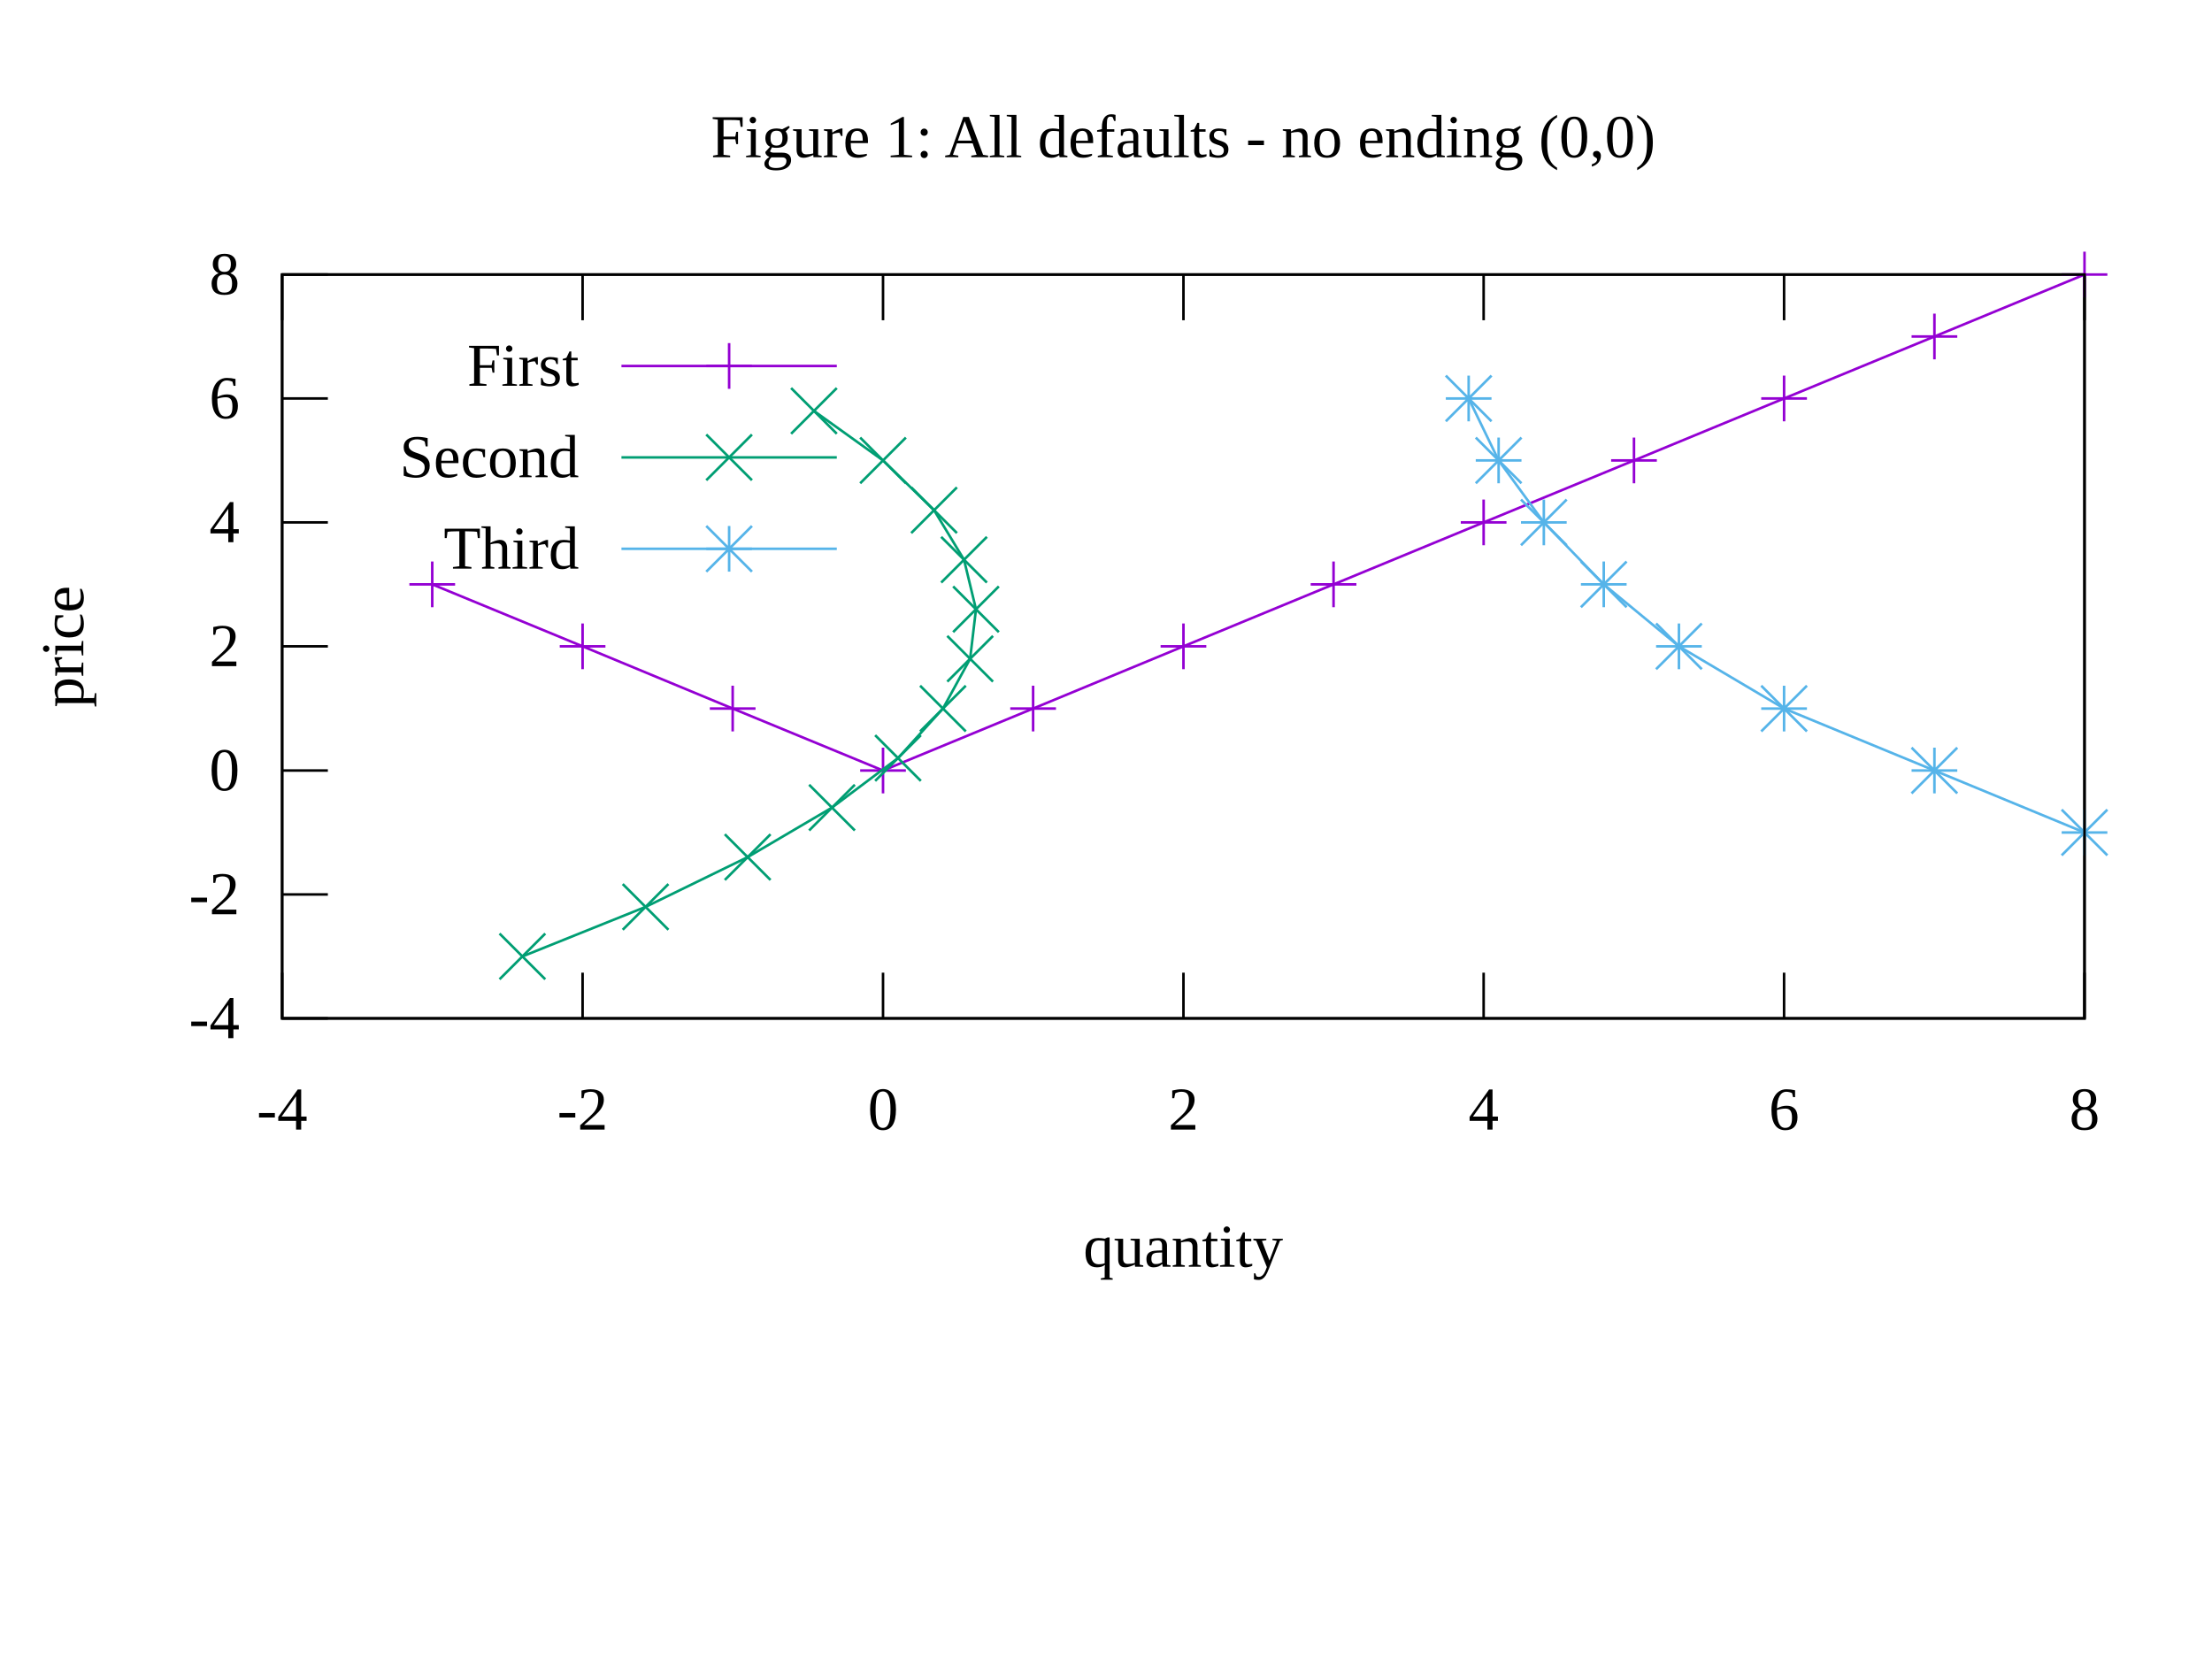
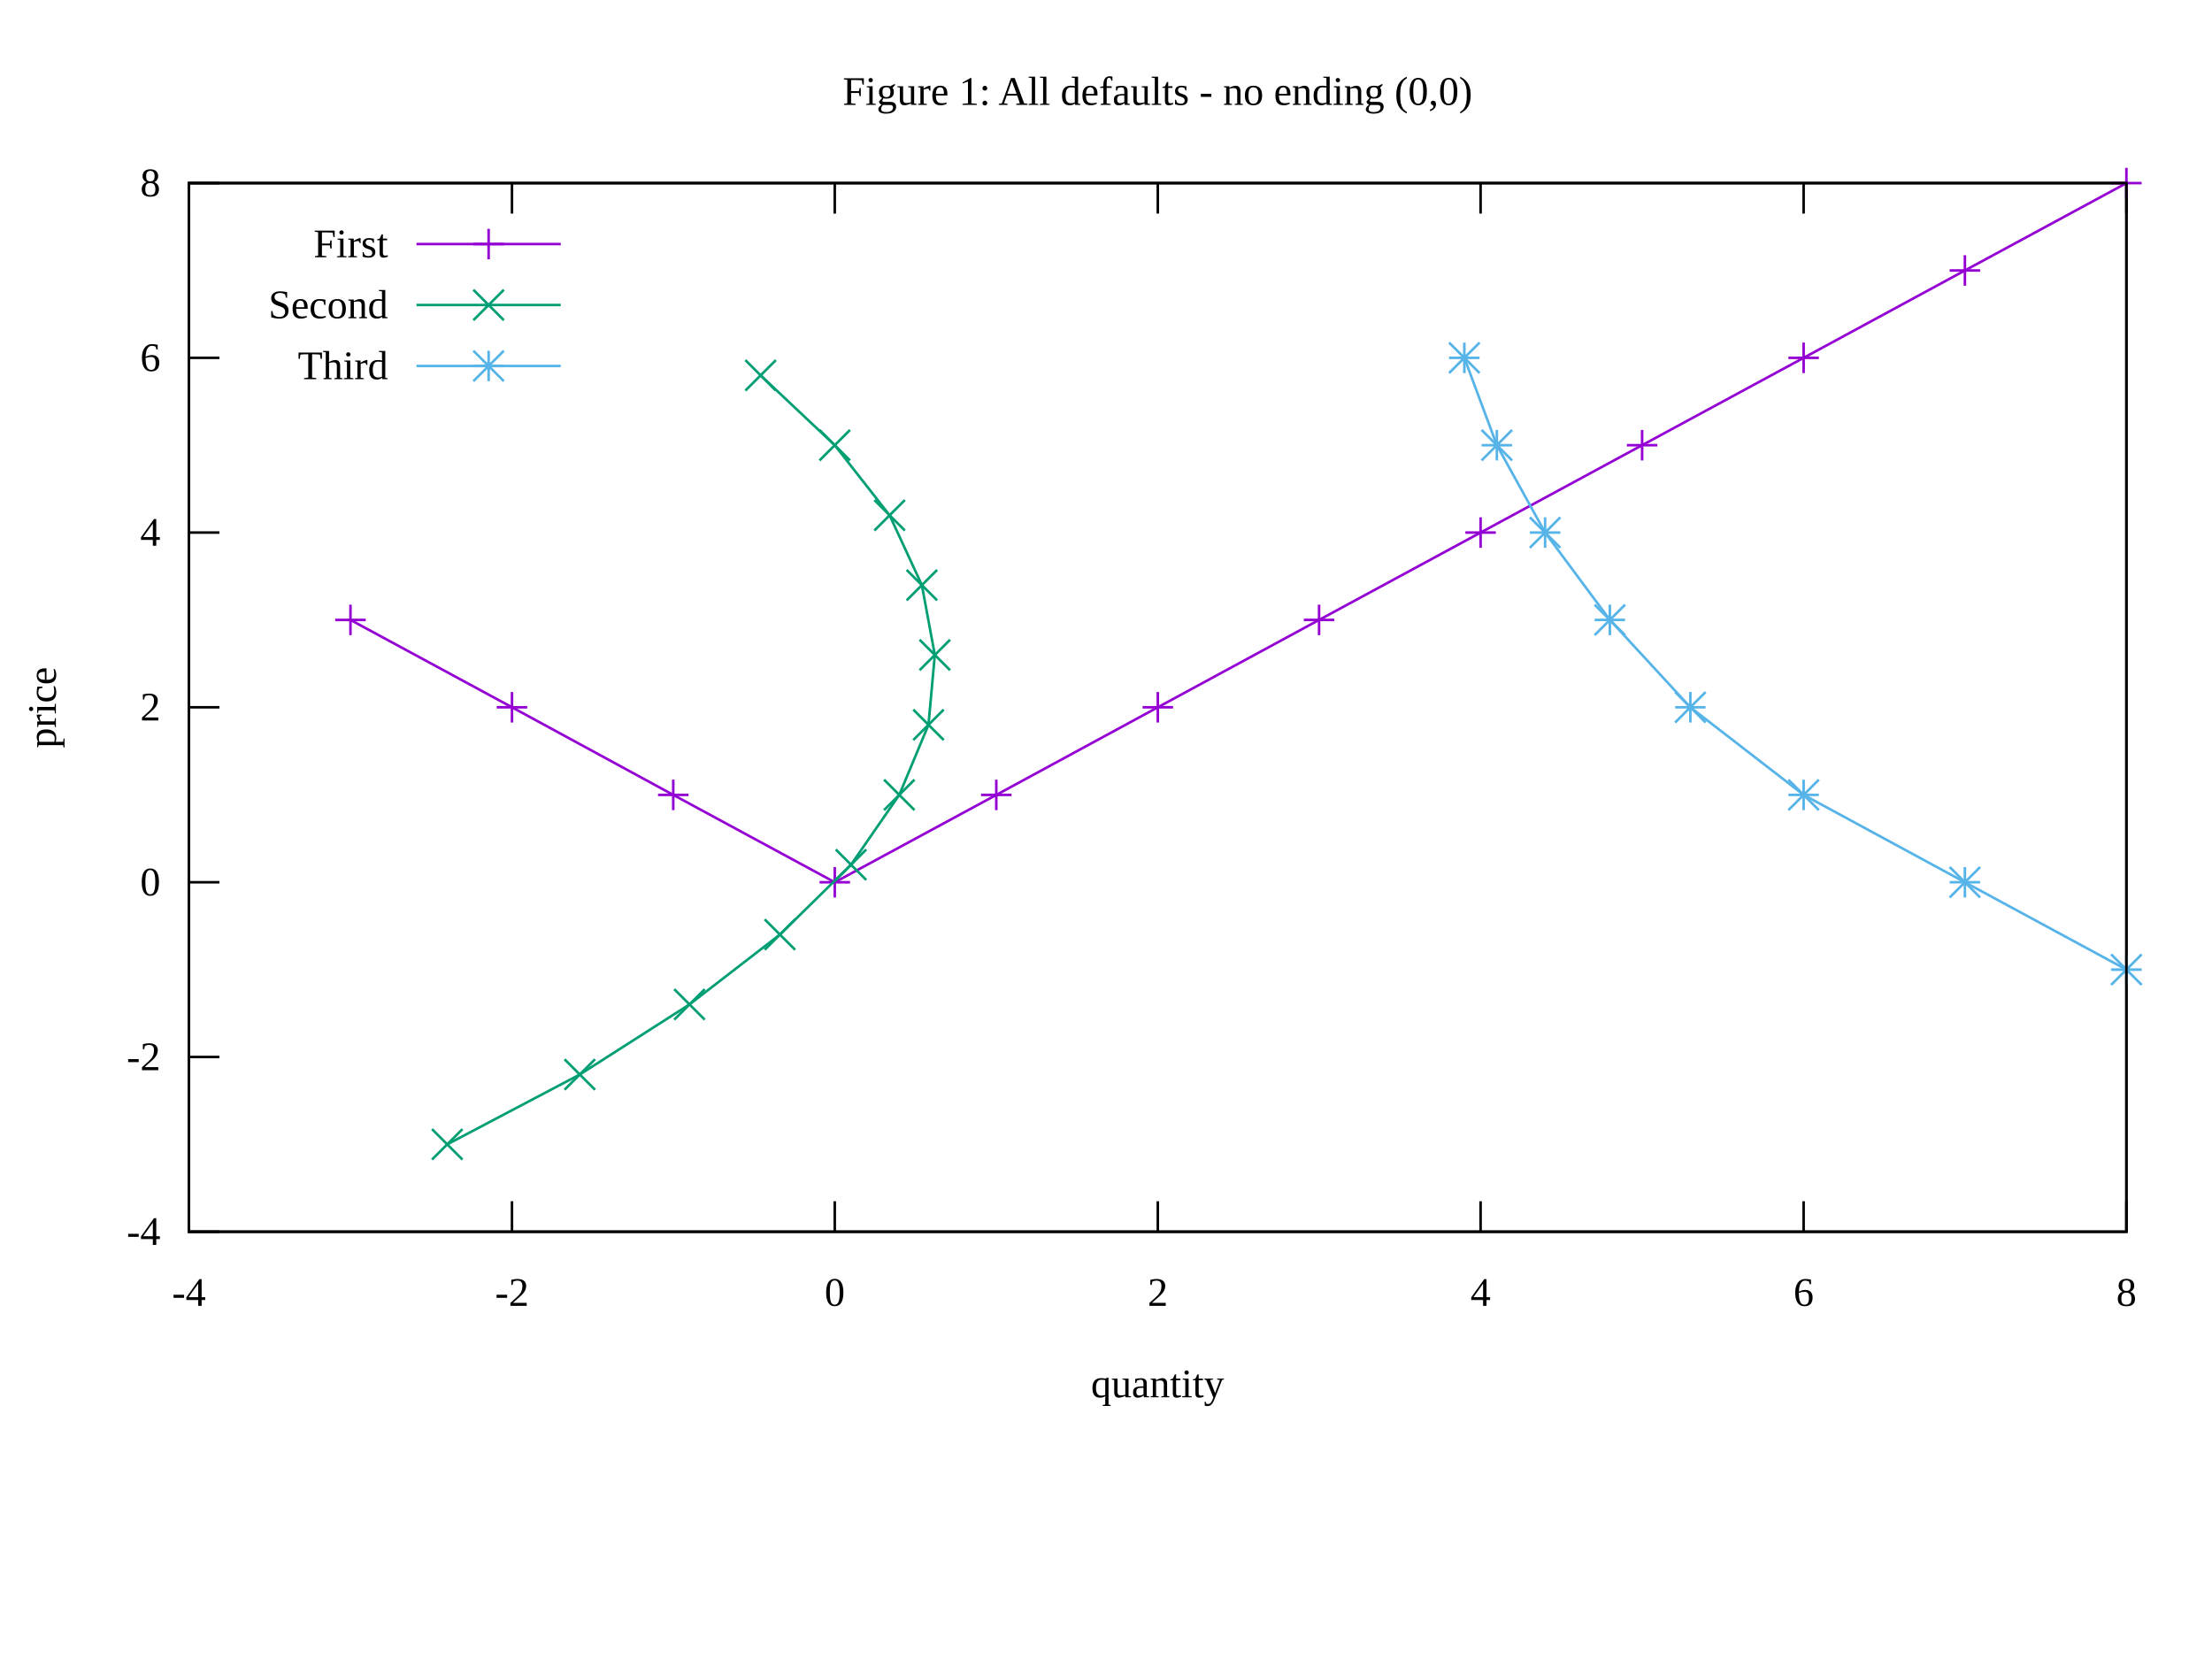
<svg xmlns="http://www.w3.org/2000/svg" xmlns:xlink="http://www.w3.org/1999/xlink" width="871" height="653" viewBox="0 0 871 653">
  <g id="gnuplot_canvas">
    <rect x="0" y="0" width="871" height="653" fill="none" />
    <defs>
      <circle id="gpDot" r="0.5" stroke-width="0.5" />
-       <path id="gpPt0" stroke-width="0.111" stroke="currentColor" d="M-1,0 h2 M0,-1 v2" />
-       <path id="gpPt1" stroke-width="0.111" stroke="currentColor" d="M-1,-1 L1,1 M1,-1 L-1,1" />
-       <path id="gpPt2" stroke-width="0.111" stroke="currentColor" d="M-1,0 L1,0 M0,-1 L0,1 M-1,-1 L1,1 M-1,1 L1,-1" />
-       <rect id="gpPt3" stroke-width="0.111" stroke="currentColor" x="-1" y="-1" width="2" height="2" />
-       <rect id="gpPt4" stroke-width="0.111" stroke="currentColor" fill="currentColor" x="-1" y="-1" width="2" height="2" />
-       <circle id="gpPt5" stroke-width="0.111" stroke="currentColor" cx="0" cy="0" r="1" />
+       <path id="gpPt0" stroke-width="0.167" stroke="currentColor" d="M-1,0 h2 M0,-1 v2" />
+       <path id="gpPt1" stroke-width="0.167" stroke="currentColor" d="M-1,-1 L1,1 M1,-1 L-1,1" />
+       <path id="gpPt2" stroke-width="0.167" stroke="currentColor" d="M-1,0 L1,0 M0,-1 L0,1 M-1,-1 L1,1 M-1,1 L1,-1" />
+       <rect id="gpPt3" stroke-width="0.167" stroke="currentColor" x="-1" y="-1" width="2" height="2" />
+       <rect id="gpPt4" stroke-width="0.167" stroke="currentColor" fill="currentColor" x="-1" y="-1" width="2" height="2" />
+       <circle id="gpPt5" stroke-width="0.167" stroke="currentColor" cx="0" cy="0" r="1" />
      <use xlink:href="#gpPt5" id="gpPt6" fill="currentColor" stroke="none" />
-       <path id="gpPt7" stroke-width="0.111" stroke="currentColor" d="M0,-1.33 L-1.33,0.67 L1.33,0.67 z" />
+       <path id="gpPt7" stroke-width="0.167" stroke="currentColor" d="M0,-1.33 L-1.33,0.67 L1.33,0.67 z" />
      <use xlink:href="#gpPt7" id="gpPt8" fill="currentColor" stroke="none" />
      <use xlink:href="#gpPt7" id="gpPt9" stroke="currentColor" transform="rotate(180)" />
      <use xlink:href="#gpPt9" id="gpPt10" fill="currentColor" stroke="none" />
      <use xlink:href="#gpPt3" id="gpPt11" stroke="currentColor" transform="rotate(45)" />
      <use xlink:href="#gpPt11" id="gpPt12" fill="currentColor" stroke="none" />
-       <path id="gpPt13" stroke-width="0.111" stroke="currentColor" d="M0,1.330 L1.265,0.411 L0.782,-1.067 L-0.782,-1.076 L-1.265,0.411 z" />
+       <path id="gpPt13" stroke-width="0.167" stroke="currentColor" d="M0,1.330 L1.265,0.411 L0.782,-1.067 L-0.782,-1.076 L-1.265,0.411 z" />
      <use xlink:href="#gpPt13" id="gpPt14" fill="currentColor" stroke="none" />
      <filter id="textbox" filterUnits="objectBoundingBox" x="0" y="0" height="1" width="1">
        <feFlood flood-color="white" flood-opacity="1" result="bgnd" />
        <feComposite in="SourceGraphic" in2="bgnd" operator="atop" />
      </filter>
      <filter id="greybox" filterUnits="objectBoundingBox" x="0" y="0" height="1" width="1">
        <feFlood flood-color="lightgrey" flood-opacity="1" result="grey" />
        <feComposite in="SourceGraphic" in2="grey" operator="atop" />
      </filter>
    </defs>
    <g fill="none" color="white" stroke="currentColor" stroke-width="1.00" stroke-linecap="butt" stroke-linejoin="miter">
</g>
    <g fill="none" color="black" stroke="currentColor" stroke-width="1.00" stroke-linecap="butt" stroke-linejoin="miter">
-       <path stroke="black" d="M111.1,401.0 L129.1,401.0  " />
-       <g transform="translate(94.4,408.8)" stroke="none" fill="black" font-family="Times New Roman" font-size="24.00" text-anchor="end">
+       <path stroke="black" d="M74.4,485.0 L86.4,485.0  " />
+       <g transform="translate(63.2,490.2)" stroke="none" fill="black" font-family="Times New Roman" font-size="16.00" text-anchor="end">
        <text>
          <tspan font-family="Times New Roman">-4</tspan>
        </text>
      </g>
    </g>
    <g fill="none" color="black" stroke="currentColor" stroke-width="1.00" stroke-linecap="butt" stroke-linejoin="miter">
-       <path stroke="black" d="M111.1,352.2 L129.1,352.2  " />
-       <g transform="translate(94.4,360.0)" stroke="none" fill="black" font-family="Times New Roman" font-size="24.00" text-anchor="end">
+       <path stroke="black" d="M74.4,416.2 L86.4,416.2  " />
+       <g transform="translate(63.2,421.4)" stroke="none" fill="black" font-family="Times New Roman" font-size="16.00" text-anchor="end">
        <text>
          <tspan font-family="Times New Roman">-2</tspan>
        </text>
      </g>
    </g>
    <g fill="none" color="black" stroke="currentColor" stroke-width="1.00" stroke-linecap="butt" stroke-linejoin="miter">
-       <path stroke="black" d="M111.1,303.4 L129.1,303.4  " />
-       <g transform="translate(94.4,311.2)" stroke="none" fill="black" font-family="Times New Roman" font-size="24.00" text-anchor="end">
+       <path stroke="black" d="M74.4,347.4 L86.4,347.4  " />
+       <g transform="translate(63.2,352.6)" stroke="none" fill="black" font-family="Times New Roman" font-size="16.00" text-anchor="end">
        <text>
          <tspan font-family="Times New Roman"> 0</tspan>
        </text>
      </g>
    </g>
    <g fill="none" color="black" stroke="currentColor" stroke-width="1.00" stroke-linecap="butt" stroke-linejoin="miter">
-       <path stroke="black" d="M111.1,254.5 L129.1,254.5  " />
-       <g transform="translate(94.4,262.3)" stroke="none" fill="black" font-family="Times New Roman" font-size="24.00" text-anchor="end">
+       <path stroke="black" d="M74.4,278.5 L86.4,278.5  " />
+       <g transform="translate(63.2,283.7)" stroke="none" fill="black" font-family="Times New Roman" font-size="16.00" text-anchor="end">
        <text>
          <tspan font-family="Times New Roman"> 2</tspan>
        </text>
      </g>
    </g>
    <g fill="none" color="black" stroke="currentColor" stroke-width="1.00" stroke-linecap="butt" stroke-linejoin="miter">
-       <path stroke="black" d="M111.1,205.7 L129.1,205.7  " />
-       <g transform="translate(94.4,213.5)" stroke="none" fill="black" font-family="Times New Roman" font-size="24.00" text-anchor="end">
+       <path stroke="black" d="M74.4,209.7 L86.4,209.7  " />
+       <g transform="translate(63.2,214.9)" stroke="none" fill="black" font-family="Times New Roman" font-size="16.00" text-anchor="end">
        <text>
          <tspan font-family="Times New Roman"> 4</tspan>
        </text>
      </g>
    </g>
    <g fill="none" color="black" stroke="currentColor" stroke-width="1.00" stroke-linecap="butt" stroke-linejoin="miter">
-       <path stroke="black" d="M111.1,156.9 L129.1,156.9  " />
-       <g transform="translate(94.4,164.7)" stroke="none" fill="black" font-family="Times New Roman" font-size="24.00" text-anchor="end">
+       <path stroke="black" d="M74.4,140.9 L86.4,140.9  " />
+       <g transform="translate(63.2,146.1)" stroke="none" fill="black" font-family="Times New Roman" font-size="16.00" text-anchor="end">
        <text>
          <tspan font-family="Times New Roman"> 6</tspan>
        </text>
      </g>
    </g>
    <g fill="none" color="black" stroke="currentColor" stroke-width="1.00" stroke-linecap="butt" stroke-linejoin="miter">
-       <path stroke="black" d="M111.1,108.1 L129.1,108.1  " />
-       <g transform="translate(94.4,115.9)" stroke="none" fill="black" font-family="Times New Roman" font-size="24.00" text-anchor="end">
+       <path stroke="black" d="M74.4,72.1 L86.4,72.1  " />
+       <g transform="translate(63.2,77.3)" stroke="none" fill="black" font-family="Times New Roman" font-size="16.00" text-anchor="end">
        <text>
          <tspan font-family="Times New Roman"> 8</tspan>
        </text>
      </g>
    </g>
    <g fill="none" color="black" stroke="currentColor" stroke-width="1.00" stroke-linecap="butt" stroke-linejoin="miter">
-       <path stroke="black" d="M111.1,401.0 L111.1,383.0 M111.1,108.1 L111.1,126.1  " />
-       <g transform="translate(111.1,444.8)" stroke="none" fill="black" font-family="Times New Roman" font-size="24.00" text-anchor="middle">
+       <path stroke="black" d="M74.4,485.0 L74.4,473.0 M74.4,72.1 L74.4,84.1  " />
+       <g transform="translate(74.4,514.2)" stroke="none" fill="black" font-family="Times New Roman" font-size="16.00" text-anchor="middle">
        <text>
          <tspan font-family="Times New Roman">-4</tspan>
        </text>
      </g>
    </g>
    <g fill="none" color="black" stroke="currentColor" stroke-width="1.00" stroke-linecap="butt" stroke-linejoin="miter">
-       <path stroke="black" d="M229.4,401.0 L229.4,383.0 M229.4,108.1 L229.4,126.1  " />
-       <g transform="translate(229.4,444.8)" stroke="none" fill="black" font-family="Times New Roman" font-size="24.00" text-anchor="middle">
+       <path stroke="black" d="M201.6,485.0 L201.6,473.0 M201.6,72.1 L201.6,84.1  " />
+       <g transform="translate(201.6,514.2)" stroke="none" fill="black" font-family="Times New Roman" font-size="16.00" text-anchor="middle">
        <text>
          <tspan font-family="Times New Roman">-2</tspan>
        </text>
      </g>
    </g>
    <g fill="none" color="black" stroke="currentColor" stroke-width="1.00" stroke-linecap="butt" stroke-linejoin="miter">
-       <path stroke="black" d="M347.7,401.0 L347.7,383.0 M347.7,108.1 L347.7,126.1  " />
-       <g transform="translate(347.7,444.8)" stroke="none" fill="black" font-family="Times New Roman" font-size="24.00" text-anchor="middle">
+       <path stroke="black" d="M328.7,485.0 L328.7,473.0 M328.7,72.1 L328.7,84.1  " />
+       <g transform="translate(328.7,514.2)" stroke="none" fill="black" font-family="Times New Roman" font-size="16.00" text-anchor="middle">
        <text>
          <tspan font-family="Times New Roman"> 0</tspan>
        </text>
      </g>
    </g>
    <g fill="none" color="black" stroke="currentColor" stroke-width="1.00" stroke-linecap="butt" stroke-linejoin="miter">
-       <path stroke="black" d="M466.0,401.0 L466.0,383.0 M466.0,108.1 L466.0,126.1  " />
-       <g transform="translate(466.0,444.8)" stroke="none" fill="black" font-family="Times New Roman" font-size="24.00" text-anchor="middle">
+       <path stroke="black" d="M455.9,485.0 L455.9,473.0 M455.9,72.1 L455.9,84.1  " />
+       <g transform="translate(455.9,514.2)" stroke="none" fill="black" font-family="Times New Roman" font-size="16.00" text-anchor="middle">
        <text>
          <tspan font-family="Times New Roman"> 2</tspan>
        </text>
      </g>
    </g>
    <g fill="none" color="black" stroke="currentColor" stroke-width="1.00" stroke-linecap="butt" stroke-linejoin="miter">
-       <path stroke="black" d="M584.2,401.0 L584.2,383.0 M584.2,108.1 L584.2,126.1  " />
-       <g transform="translate(584.2,444.8)" stroke="none" fill="black" font-family="Times New Roman" font-size="24.00" text-anchor="middle">
+       <path stroke="black" d="M583.0,485.0 L583.0,473.0 M583.0,72.1 L583.0,84.1  " />
+       <g transform="translate(583.0,514.2)" stroke="none" fill="black" font-family="Times New Roman" font-size="16.00" text-anchor="middle">
        <text>
          <tspan font-family="Times New Roman"> 4</tspan>
        </text>
      </g>
    </g>
    <g fill="none" color="black" stroke="currentColor" stroke-width="1.00" stroke-linecap="butt" stroke-linejoin="miter">
-       <path stroke="black" d="M702.5,401.0 L702.5,383.0 M702.5,108.1 L702.5,126.1  " />
-       <g transform="translate(702.5,444.8)" stroke="none" fill="black" font-family="Times New Roman" font-size="24.00" text-anchor="middle">
+       <path stroke="black" d="M710.2,485.0 L710.2,473.0 M710.2,72.1 L710.2,84.1  " />
+       <g transform="translate(710.2,514.2)" stroke="none" fill="black" font-family="Times New Roman" font-size="16.00" text-anchor="middle">
        <text>
          <tspan font-family="Times New Roman"> 6</tspan>
        </text>
      </g>
    </g>
    <g fill="none" color="black" stroke="currentColor" stroke-width="1.00" stroke-linecap="butt" stroke-linejoin="miter">
-       <path stroke="black" d="M820.8,401.0 L820.8,383.0 M820.8,108.1 L820.8,126.1  " />
-       <g transform="translate(820.8,444.8)" stroke="none" fill="black" font-family="Times New Roman" font-size="24.00" text-anchor="middle">
+       <path stroke="black" d="M837.3,485.0 L837.3,473.0 M837.3,72.1 L837.3,84.1  " />
+       <g transform="translate(837.3,514.2)" stroke="none" fill="black" font-family="Times New Roman" font-size="16.00" text-anchor="middle">
        <text>
          <tspan font-family="Times New Roman"> 8</tspan>
        </text>
      </g>
    </g>
    <g fill="none" color="black" stroke="currentColor" stroke-width="1.00" stroke-linecap="butt" stroke-linejoin="miter">
</g>
    <g fill="none" color="black" stroke="currentColor" stroke-width="1.00" stroke-linecap="butt" stroke-linejoin="miter">
-       <path stroke="black" d="M111.1,108.1 L111.1,401.0 L820.8,401.0 L820.8,108.1 L111.1,108.1 Z  " />
-     </g>
-     <g fill="none" color="black" stroke="currentColor" stroke-width="1.00" stroke-linecap="butt" stroke-linejoin="miter">
-       <g transform="translate(32.8,254.6) rotate(270)" stroke="none" fill="black" font-family="Times New Roman" font-size="24.00" text-anchor="middle">
+       <path stroke="black" d="M74.4,72.1 L74.4,485.0 L837.3,485.0 L837.3,72.1 L74.4,72.1 Z  " />
+     </g>
+     <g fill="none" color="black" stroke="currentColor" stroke-width="1.00" stroke-linecap="butt" stroke-linejoin="miter">
+       <g transform="translate(22.0,278.6) rotate(270)" stroke="none" fill="black" font-family="Times New Roman" font-size="16.00" text-anchor="middle">
        <text>
          <tspan font-family="Times New Roman">price</tspan>
        </text>
      </g>
    </g>
    <g fill="none" color="black" stroke="currentColor" stroke-width="1.00" stroke-linecap="butt" stroke-linejoin="miter">
-       <g transform="translate(465.9,498.8)" stroke="none" fill="black" font-family="Times New Roman" font-size="24.00" text-anchor="middle">
+       <g transform="translate(455.8,550.2)" stroke="none" fill="black" font-family="Times New Roman" font-size="16.00" text-anchor="middle">
        <text>
          <tspan font-family="Times New Roman">quantity</tspan>
        </text>
      </g>
    </g>
    <g fill="none" color="black" stroke="currentColor" stroke-width="1.00" stroke-linecap="butt" stroke-linejoin="miter">
-       <g transform="translate(465.9,61.9)" stroke="none" fill="black" font-family="Times New Roman" font-size="24.00" text-anchor="middle">
+       <g transform="translate(455.8,41.3)" stroke="none" fill="black" font-family="Times New Roman" font-size="16.00" text-anchor="middle">
        <text>
          <tspan font-family="Times New Roman">Figure 1: All defaults - no ending (0,0)</tspan>
        </text>
      </g>
    </g>
    <g id="gnuplot_plot_1">
      <g fill="none" color="black" stroke="currentColor" stroke-width="1.00" stroke-linecap="butt" stroke-linejoin="miter">
-         <g transform="translate(228.0,151.9)" stroke="none" fill="black" font-family="Times New Roman" font-size="24.00" text-anchor="end">
+         <g transform="translate(152.8,101.3)" stroke="none" fill="black" font-family="Times New Roman" font-size="16.00" text-anchor="end">
          <text>
            <tspan font-family="Times New Roman">First</tspan>
          </text>
        </g>
      </g>
      <g fill="none" color="black" stroke="currentColor" stroke-width="1.00" stroke-linecap="butt" stroke-linejoin="miter">
-         <path stroke="rgb(148,   0, 211)" d="M244.7,144.1 L329.5,144.1 M170.2,230.1 L229.4,254.5 L288.5,279.0 L347.7,303.4 L406.8,279.0 L466.0,254.5   L525.1,230.1 L584.2,205.7 L643.4,181.3 L702.5,156.9 L761.7,132.5 L820.8,108.1  " />
-         <use xlink:href="#gpPt0" transform="translate(170.2,230.1) scale(9.00)" color="rgb(148,   0, 211)" />
-         <use xlink:href="#gpPt0" transform="translate(229.4,254.5) scale(9.00)" color="rgb(148,   0, 211)" />
-         <use xlink:href="#gpPt0" transform="translate(288.5,279.0) scale(9.00)" color="rgb(148,   0, 211)" />
-         <use xlink:href="#gpPt0" transform="translate(347.7,303.4) scale(9.00)" color="rgb(148,   0, 211)" />
-         <use xlink:href="#gpPt0" transform="translate(406.8,279.0) scale(9.00)" color="rgb(148,   0, 211)" />
-         <use xlink:href="#gpPt0" transform="translate(466.0,254.5) scale(9.00)" color="rgb(148,   0, 211)" />
-         <use xlink:href="#gpPt0" transform="translate(525.1,230.1) scale(9.00)" color="rgb(148,   0, 211)" />
-         <use xlink:href="#gpPt0" transform="translate(584.2,205.7) scale(9.00)" color="rgb(148,   0, 211)" />
-         <use xlink:href="#gpPt0" transform="translate(643.4,181.3) scale(9.00)" color="rgb(148,   0, 211)" />
-         <use xlink:href="#gpPt0" transform="translate(702.5,156.9) scale(9.00)" color="rgb(148,   0, 211)" />
-         <use xlink:href="#gpPt0" transform="translate(761.7,132.5) scale(9.00)" color="rgb(148,   0, 211)" />
-         <use xlink:href="#gpPt0" transform="translate(820.8,108.1) scale(9.00)" color="rgb(148,   0, 211)" />
-         <use xlink:href="#gpPt0" transform="translate(287.1,144.1) scale(9.00)" color="rgb(148,   0, 211)" />
+         <path stroke="rgb(148,   0, 211)" d="M164.0,96.1 L220.8,96.1 M138.0,244.1 L201.6,278.5 L265.1,313.0 L328.7,347.4 L392.3,313.0 L455.9,278.5   L519.4,244.1 L583.0,209.7 L646.6,175.3 L710.2,140.9 L773.7,106.5 L837.3,72.1  " />
+         <use xlink:href="#gpPt0" transform="translate(138.0,244.1) scale(6.00)" color="rgb(148,   0, 211)" />
+         <use xlink:href="#gpPt0" transform="translate(201.6,278.5) scale(6.00)" color="rgb(148,   0, 211)" />
+         <use xlink:href="#gpPt0" transform="translate(265.1,313.0) scale(6.00)" color="rgb(148,   0, 211)" />
+         <use xlink:href="#gpPt0" transform="translate(328.7,347.4) scale(6.00)" color="rgb(148,   0, 211)" />
+         <use xlink:href="#gpPt0" transform="translate(392.3,313.0) scale(6.00)" color="rgb(148,   0, 211)" />
+         <use xlink:href="#gpPt0" transform="translate(455.9,278.5) scale(6.00)" color="rgb(148,   0, 211)" />
+         <use xlink:href="#gpPt0" transform="translate(519.4,244.1) scale(6.00)" color="rgb(148,   0, 211)" />
+         <use xlink:href="#gpPt0" transform="translate(583.0,209.7) scale(6.00)" color="rgb(148,   0, 211)" />
+         <use xlink:href="#gpPt0" transform="translate(646.6,175.3) scale(6.00)" color="rgb(148,   0, 211)" />
+         <use xlink:href="#gpPt0" transform="translate(710.2,140.9) scale(6.00)" color="rgb(148,   0, 211)" />
+         <use xlink:href="#gpPt0" transform="translate(773.7,106.5) scale(6.00)" color="rgb(148,   0, 211)" />
+         <use xlink:href="#gpPt0" transform="translate(837.3,72.1) scale(6.00)" color="rgb(148,   0, 211)" />
+         <use xlink:href="#gpPt0" transform="translate(192.4,96.1) scale(6.00)" color="rgb(148,   0, 211)" />
      </g>
    </g>
    <g id="gnuplot_plot_2">
      <g fill="none" color="black" stroke="currentColor" stroke-width="1.00" stroke-linecap="butt" stroke-linejoin="miter">
-         <g transform="translate(228.0,187.9)" stroke="none" fill="black" font-family="Times New Roman" font-size="24.00" text-anchor="end">
+         <g transform="translate(152.8,125.3)" stroke="none" fill="black" font-family="Times New Roman" font-size="16.00" text-anchor="end">
          <text>
            <tspan font-family="Times New Roman">Second</tspan>
          </text>
        </g>
      </g>
      <g fill="none" color="black" stroke="currentColor" stroke-width="1.00" stroke-linecap="butt" stroke-linejoin="miter">
-         <path stroke="rgb(  0, 158, 115)" d="M244.7,180.1 L329.5,180.1 M205.7,376.6 L254.2,357.1 L294.4,337.5 L327.6,318.0 L353.6,298.5 L371.3,279.0   L382.0,259.4 L384.3,239.9 L379.6,220.4 L367.8,200.9 L347.7,181.3 L320.5,161.8  " />
-         <use xlink:href="#gpPt1" transform="translate(205.7,376.6) scale(9.00)" color="rgb(  0, 158, 115)" />
-         <use xlink:href="#gpPt1" transform="translate(254.2,357.1) scale(9.00)" color="rgb(  0, 158, 115)" />
-         <use xlink:href="#gpPt1" transform="translate(294.4,337.5) scale(9.00)" color="rgb(  0, 158, 115)" />
-         <use xlink:href="#gpPt1" transform="translate(327.6,318.0) scale(9.00)" color="rgb(  0, 158, 115)" />
-         <use xlink:href="#gpPt1" transform="translate(353.6,298.5) scale(9.00)" color="rgb(  0, 158, 115)" />
-         <use xlink:href="#gpPt1" transform="translate(371.3,279.0) scale(9.00)" color="rgb(  0, 158, 115)" />
-         <use xlink:href="#gpPt1" transform="translate(382.0,259.4) scale(9.00)" color="rgb(  0, 158, 115)" />
-         <use xlink:href="#gpPt1" transform="translate(384.3,239.9) scale(9.00)" color="rgb(  0, 158, 115)" />
-         <use xlink:href="#gpPt1" transform="translate(379.6,220.4) scale(9.00)" color="rgb(  0, 158, 115)" />
-         <use xlink:href="#gpPt1" transform="translate(367.8,200.9) scale(9.00)" color="rgb(  0, 158, 115)" />
-         <use xlink:href="#gpPt1" transform="translate(347.7,181.3) scale(9.00)" color="rgb(  0, 158, 115)" />
-         <use xlink:href="#gpPt1" transform="translate(320.5,161.8) scale(9.00)" color="rgb(  0, 158, 115)" />
-         <use xlink:href="#gpPt1" transform="translate(287.1,180.1) scale(9.00)" color="rgb(  0, 158, 115)" />
+         <path stroke="rgb(  0, 158, 115)" d="M164.0,120.1 L220.8,120.1 M176.1,450.6 L228.3,423.1 L271.5,395.5 L307.1,368.0 L335.1,340.5 L354.1,313.0   L365.6,285.4 L368.1,257.9 L363.0,230.4 L350.3,202.9 L328.7,175.3 L299.5,147.8  " />
+         <use xlink:href="#gpPt1" transform="translate(176.1,450.6) scale(6.00)" color="rgb(  0, 158, 115)" />
+         <use xlink:href="#gpPt1" transform="translate(228.3,423.1) scale(6.00)" color="rgb(  0, 158, 115)" />
+         <use xlink:href="#gpPt1" transform="translate(271.5,395.5) scale(6.00)" color="rgb(  0, 158, 115)" />
+         <use xlink:href="#gpPt1" transform="translate(307.1,368.0) scale(6.00)" color="rgb(  0, 158, 115)" />
+         <use xlink:href="#gpPt1" transform="translate(335.1,340.5) scale(6.00)" color="rgb(  0, 158, 115)" />
+         <use xlink:href="#gpPt1" transform="translate(354.1,313.0) scale(6.00)" color="rgb(  0, 158, 115)" />
+         <use xlink:href="#gpPt1" transform="translate(365.6,285.4) scale(6.00)" color="rgb(  0, 158, 115)" />
+         <use xlink:href="#gpPt1" transform="translate(368.1,257.9) scale(6.00)" color="rgb(  0, 158, 115)" />
+         <use xlink:href="#gpPt1" transform="translate(363.0,230.4) scale(6.00)" color="rgb(  0, 158, 115)" />
+         <use xlink:href="#gpPt1" transform="translate(350.3,202.9) scale(6.00)" color="rgb(  0, 158, 115)" />
+         <use xlink:href="#gpPt1" transform="translate(328.7,175.3) scale(6.00)" color="rgb(  0, 158, 115)" />
+         <use xlink:href="#gpPt1" transform="translate(299.5,147.8) scale(6.00)" color="rgb(  0, 158, 115)" />
+         <use xlink:href="#gpPt1" transform="translate(192.4,120.1) scale(6.00)" color="rgb(  0, 158, 115)" />
      </g>
    </g>
    <g id="gnuplot_plot_3">
      <g fill="none" color="black" stroke="currentColor" stroke-width="1.00" stroke-linecap="butt" stroke-linejoin="miter">
-         <g transform="translate(228.0,223.9)" stroke="none" fill="black" font-family="Times New Roman" font-size="24.00" text-anchor="end">
+         <g transform="translate(152.8,149.3)" stroke="none" fill="black" font-family="Times New Roman" font-size="16.00" text-anchor="end">
          <text>
            <tspan font-family="Times New Roman">Third</tspan>
          </text>
        </g>
      </g>
      <g fill="none" color="black" stroke="currentColor" stroke-width="1.00" stroke-linecap="butt" stroke-linejoin="miter">
-         <path stroke="rgb( 86, 180, 233)" d="M244.7,216.1 L329.5,216.1 M820.8,327.8 L761.7,303.4 L702.5,279.0 L661.1,254.5 L631.5,230.1 L607.9,205.7   L590.1,181.3 L578.3,156.9  " />
-         <use xlink:href="#gpPt2" transform="translate(820.8,327.8) scale(9.00)" color="rgb( 86, 180, 233)" />
-         <use xlink:href="#gpPt2" transform="translate(761.7,303.4) scale(9.00)" color="rgb( 86, 180, 233)" />
-         <use xlink:href="#gpPt2" transform="translate(702.5,279.0) scale(9.00)" color="rgb( 86, 180, 233)" />
-         <use xlink:href="#gpPt2" transform="translate(661.1,254.5) scale(9.00)" color="rgb( 86, 180, 233)" />
-         <use xlink:href="#gpPt2" transform="translate(631.5,230.1) scale(9.00)" color="rgb( 86, 180, 233)" />
-         <use xlink:href="#gpPt2" transform="translate(607.9,205.7) scale(9.00)" color="rgb( 86, 180, 233)" />
-         <use xlink:href="#gpPt2" transform="translate(590.1,181.3) scale(9.00)" color="rgb( 86, 180, 233)" />
-         <use xlink:href="#gpPt2" transform="translate(578.3,156.9) scale(9.00)" color="rgb( 86, 180, 233)" />
-         <use xlink:href="#gpPt2" transform="translate(287.1,216.1) scale(9.00)" color="rgb( 86, 180, 233)" />
+         <path stroke="rgb( 86, 180, 233)" d="M164.0,144.1 L220.8,144.1 M837.3,381.8 L773.7,347.4 L710.2,313.0 L665.6,278.5 L633.9,244.1 L608.4,209.7   L589.4,175.3 L576.6,140.9  " />
+         <use xlink:href="#gpPt2" transform="translate(837.3,381.8) scale(6.00)" color="rgb( 86, 180, 233)" />
+         <use xlink:href="#gpPt2" transform="translate(773.7,347.4) scale(6.00)" color="rgb( 86, 180, 233)" />
+         <use xlink:href="#gpPt2" transform="translate(710.2,313.0) scale(6.00)" color="rgb( 86, 180, 233)" />
+         <use xlink:href="#gpPt2" transform="translate(665.6,278.5) scale(6.00)" color="rgb( 86, 180, 233)" />
+         <use xlink:href="#gpPt2" transform="translate(633.9,244.1) scale(6.00)" color="rgb( 86, 180, 233)" />
+         <use xlink:href="#gpPt2" transform="translate(608.4,209.7) scale(6.00)" color="rgb( 86, 180, 233)" />
+         <use xlink:href="#gpPt2" transform="translate(589.4,175.3) scale(6.00)" color="rgb( 86, 180, 233)" />
+         <use xlink:href="#gpPt2" transform="translate(576.6,140.9) scale(6.00)" color="rgb( 86, 180, 233)" />
+         <use xlink:href="#gpPt2" transform="translate(192.4,144.1) scale(6.00)" color="rgb( 86, 180, 233)" />
      </g>
    </g>
    <g fill="none" color="white" stroke="rgb( 86, 180, 233)" stroke-width="2.00" stroke-linecap="butt" stroke-linejoin="miter">
</g>
    <g fill="none" color="black" stroke="currentColor" stroke-width="2.00" stroke-linecap="butt" stroke-linejoin="miter">
</g>
    <g fill="none" color="black" stroke="black" stroke-width="1.00" stroke-linecap="butt" stroke-linejoin="miter">
</g>
    <g fill="none" color="black" stroke="currentColor" stroke-width="1.00" stroke-linecap="butt" stroke-linejoin="miter">
-       <path stroke="black" d="M111.1,108.1 L111.1,401.0 L820.8,401.0 L820.8,108.1 L111.1,108.1 Z  " />
+       <path stroke="black" d="M74.4,72.1 L74.4,485.0 L837.3,485.0 L837.3,72.1 L74.4,72.1 Z  " />
    </g>
    <g fill="none" color="black" stroke="currentColor" stroke-width="1.00" stroke-linecap="butt" stroke-linejoin="miter">
</g>
  </g>
</svg>
